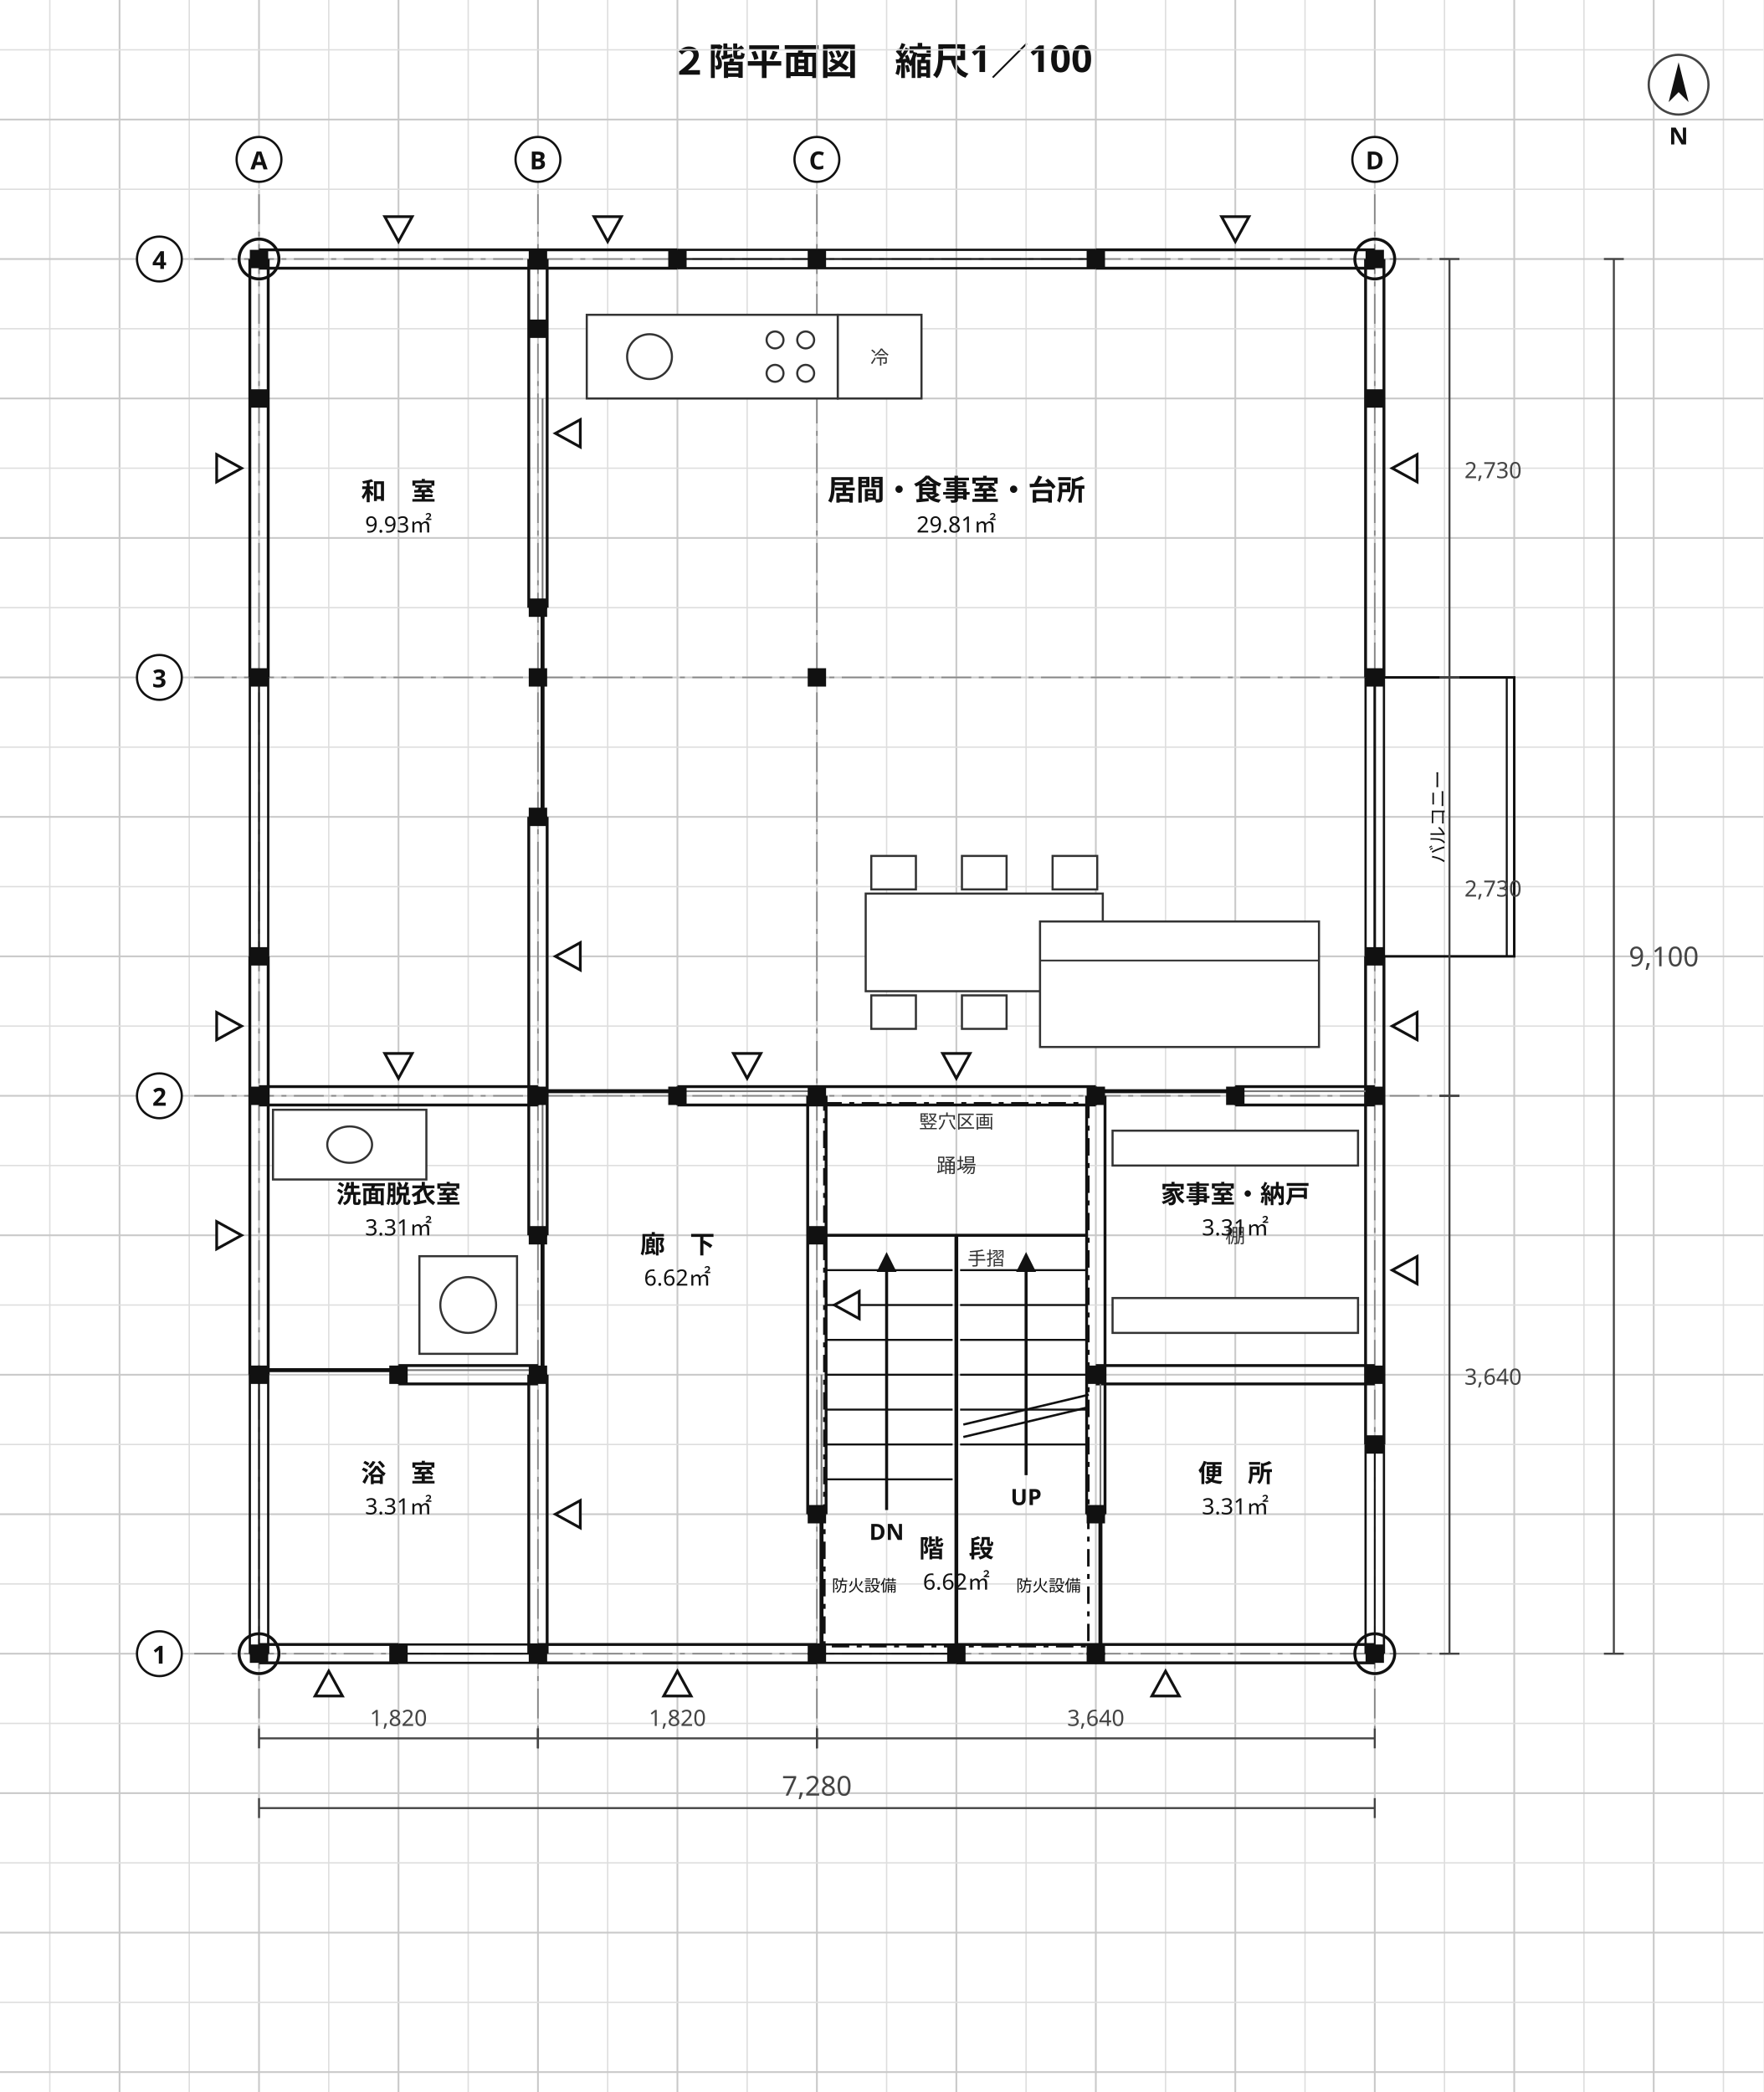
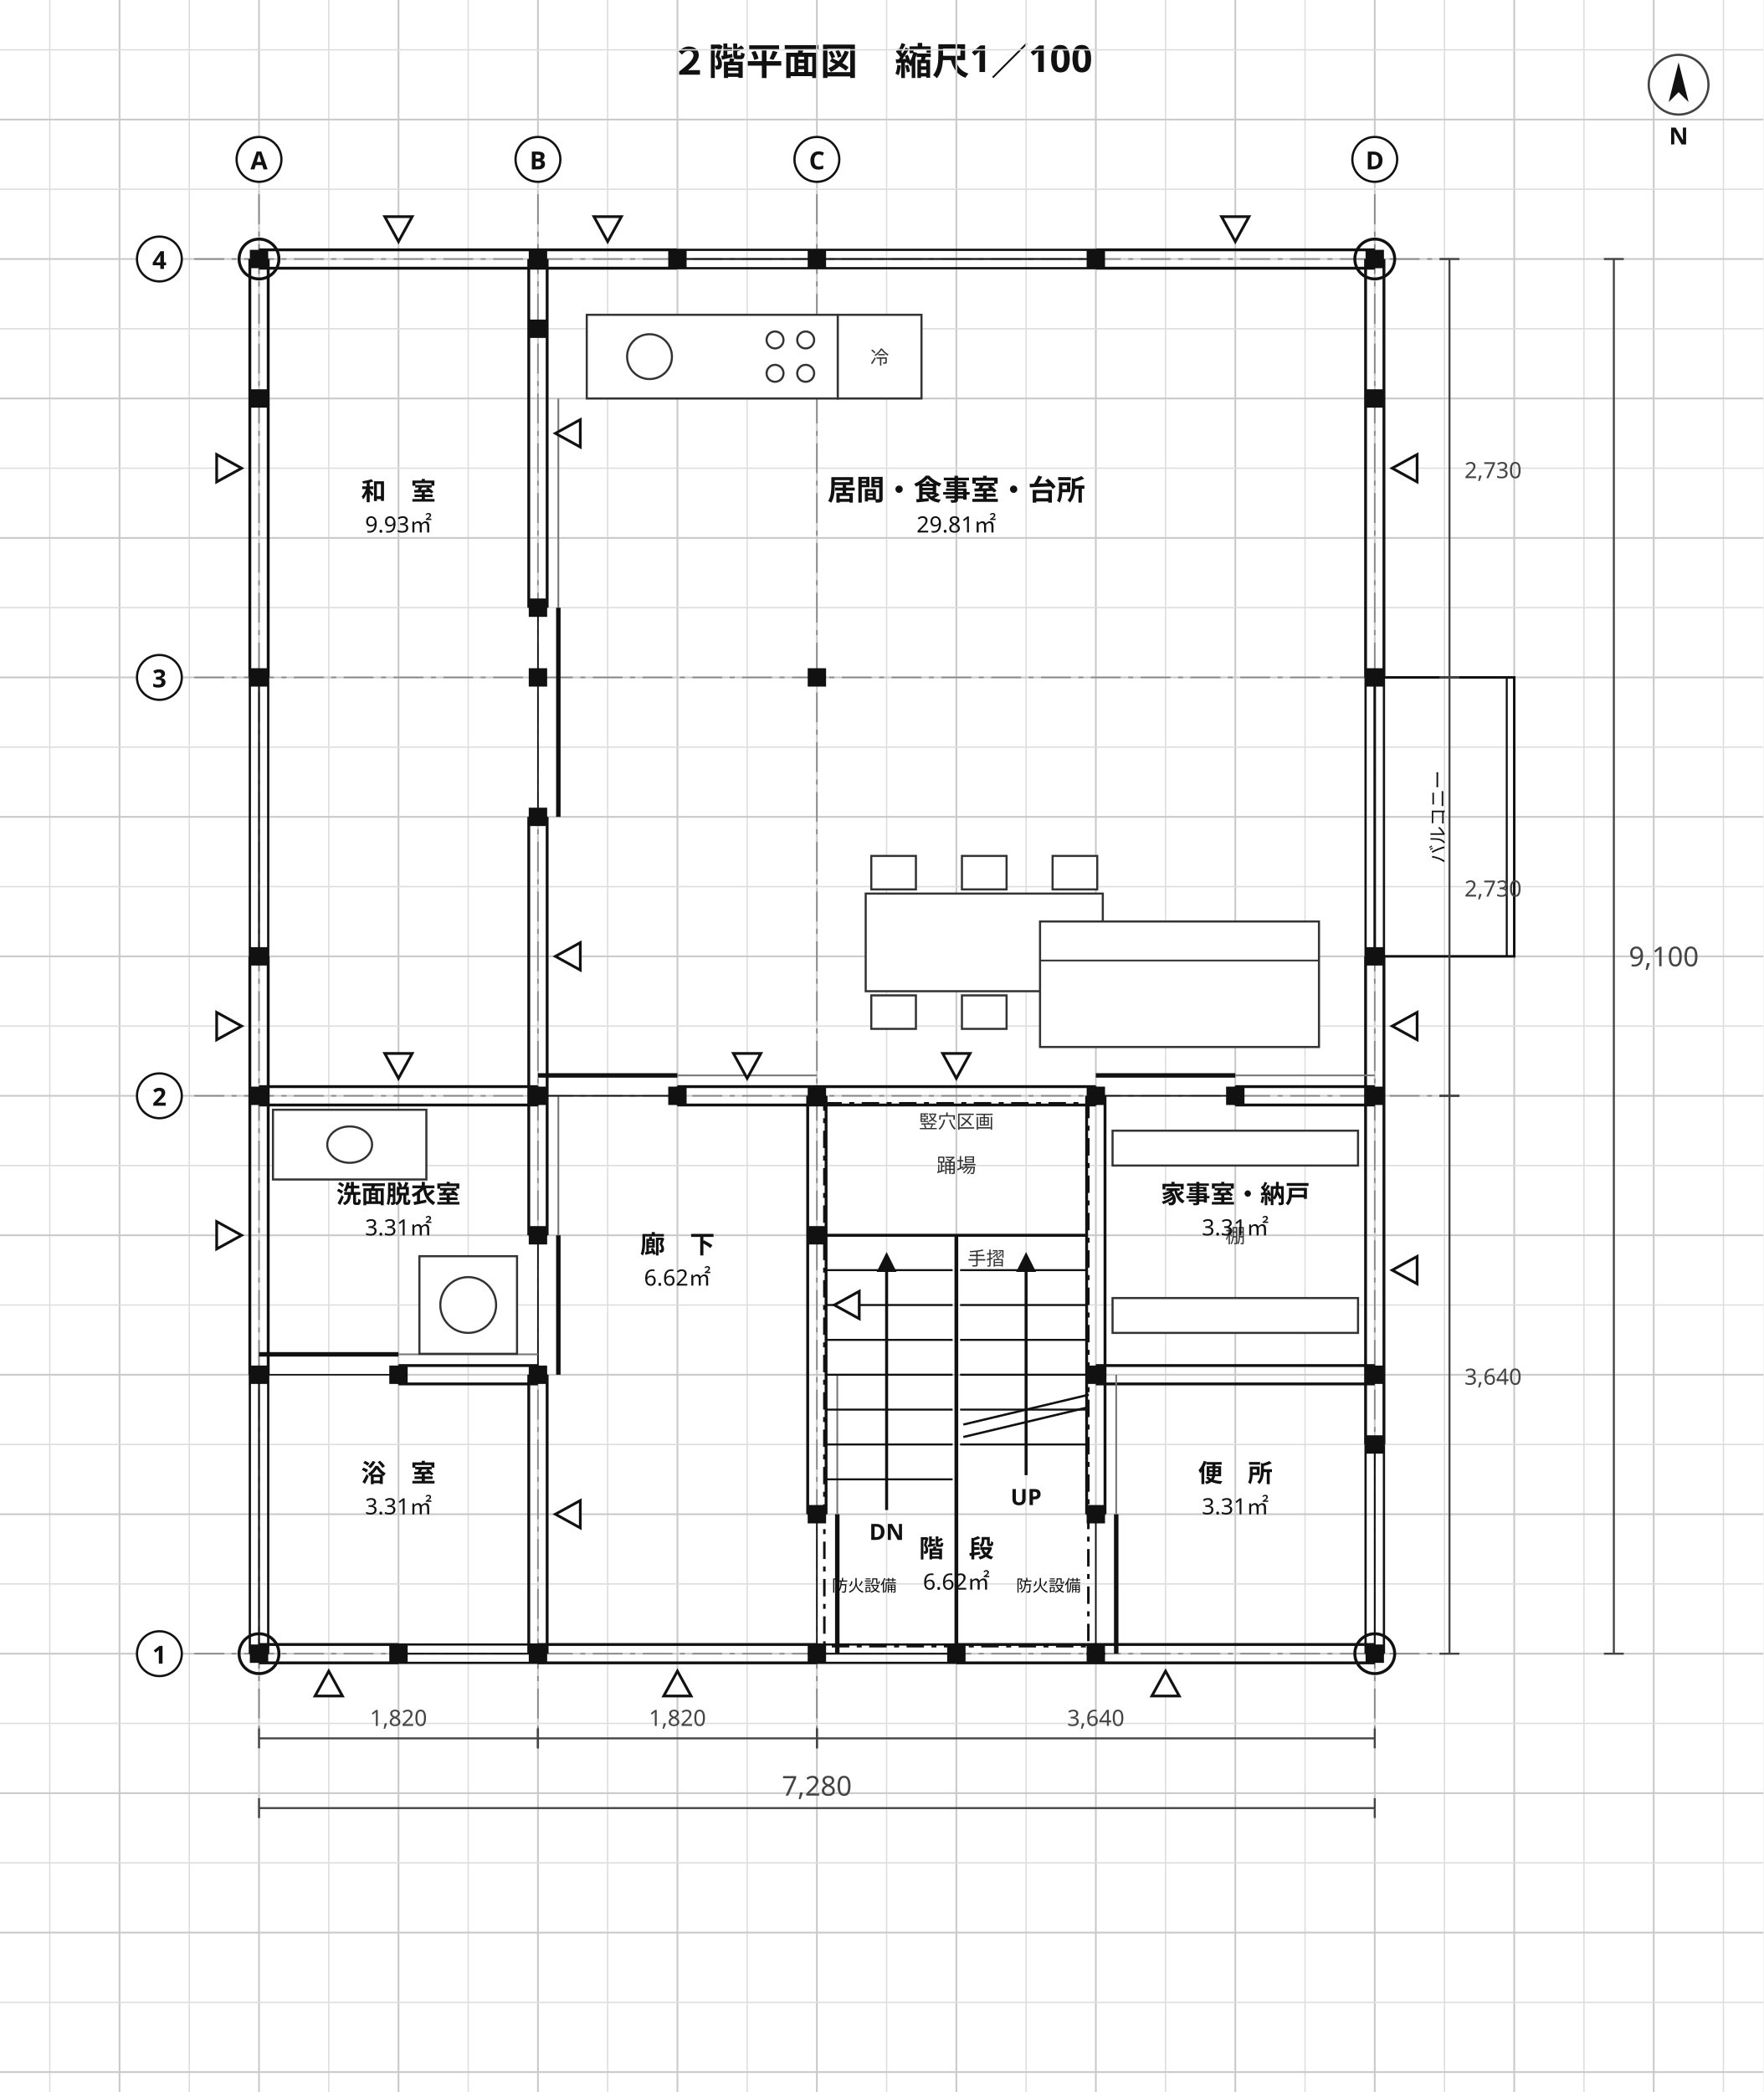
<svg xmlns="http://www.w3.org/2000/svg" viewBox="0 0 708 840" width="708" height="840" font-family="'Hiragino Sans','Hiragino Kaku Gothic ProN','Noto Sans JP','Yu Gothic',Meiryo,'IPAGothic',sans-serif">
  <rect width="708" height="840" fill="#ffffff" />
  <text x="354" y="30" font-size="15" text-anchor="middle" fill="#111" font-weight="700" font-family="'Hiragino Sans','Hiragino Kaku Gothic ProN','Noto Sans JP','Yu Gothic',Meiryo,'IPAGothic',sans-serif">２階平面図　縮尺1／100</text>
  <line x1="20" y1="0" x2="20" y2="840" stroke="#dedede" stroke-width="0.55" />
  <line x1="48" y1="0" x2="48" y2="840" stroke="#c9c9c9" stroke-width="0.7" />
  <line x1="76" y1="0" x2="76" y2="840" stroke="#dedede" stroke-width="0.55" />
  <line x1="104" y1="0" x2="104" y2="840" stroke="#c9c9c9" stroke-width="0.7" />
  <line x1="132" y1="0" x2="132" y2="840" stroke="#dedede" stroke-width="0.55" />
  <line x1="160" y1="0" x2="160" y2="840" stroke="#c9c9c9" stroke-width="0.7" />
  <line x1="188" y1="0" x2="188" y2="840" stroke="#dedede" stroke-width="0.55" />
  <line x1="216" y1="0" x2="216" y2="840" stroke="#c9c9c9" stroke-width="0.7" />
  <line x1="244" y1="0" x2="244" y2="840" stroke="#dedede" stroke-width="0.55" />
  <line x1="272" y1="0" x2="272" y2="840" stroke="#c9c9c9" stroke-width="0.7" />
  <line x1="300" y1="0" x2="300" y2="840" stroke="#dedede" stroke-width="0.55" />
  <line x1="328" y1="0" x2="328" y2="840" stroke="#c9c9c9" stroke-width="0.7" />
  <line x1="356" y1="0" x2="356" y2="840" stroke="#dedede" stroke-width="0.55" />
  <line x1="384" y1="0" x2="384" y2="840" stroke="#c9c9c9" stroke-width="0.7" />
  <line x1="412" y1="0" x2="412" y2="840" stroke="#dedede" stroke-width="0.55" />
  <line x1="440" y1="0" x2="440" y2="840" stroke="#c9c9c9" stroke-width="0.7" />
  <line x1="468" y1="0" x2="468" y2="840" stroke="#dedede" stroke-width="0.55" />
  <line x1="496" y1="0" x2="496" y2="840" stroke="#c9c9c9" stroke-width="0.7" />
  <line x1="524" y1="0" x2="524" y2="840" stroke="#dedede" stroke-width="0.55" />
  <line x1="552" y1="0" x2="552" y2="840" stroke="#c9c9c9" stroke-width="0.7" />
  <line x1="580" y1="0" x2="580" y2="840" stroke="#dedede" stroke-width="0.55" />
  <line x1="608" y1="0" x2="608" y2="840" stroke="#c9c9c9" stroke-width="0.7" />
  <line x1="636" y1="0" x2="636" y2="840" stroke="#dedede" stroke-width="0.55" />
  <line x1="664" y1="0" x2="664" y2="840" stroke="#c9c9c9" stroke-width="0.7" />
  <line x1="692" y1="0" x2="692" y2="840" stroke="#dedede" stroke-width="0.55" />
  <line x1="0" y1="20" x2="708" y2="20" stroke="#dedede" stroke-width="0.55" />
  <line x1="0" y1="48" x2="708" y2="48" stroke="#c9c9c9" stroke-width="0.7" />
  <line x1="0" y1="76" x2="708" y2="76" stroke="#dedede" stroke-width="0.55" />
  <line x1="0" y1="104" x2="708" y2="104" stroke="#c9c9c9" stroke-width="0.7" />
  <line x1="0" y1="132" x2="708" y2="132" stroke="#dedede" stroke-width="0.55" />
  <line x1="0" y1="160" x2="708" y2="160" stroke="#c9c9c9" stroke-width="0.7" />
  <line x1="0" y1="188" x2="708" y2="188" stroke="#dedede" stroke-width="0.55" />
  <line x1="0" y1="216" x2="708" y2="216" stroke="#c9c9c9" stroke-width="0.7" />
  <line x1="0" y1="244" x2="708" y2="244" stroke="#dedede" stroke-width="0.55" />
  <line x1="0" y1="272" x2="708" y2="272" stroke="#c9c9c9" stroke-width="0.7" />
  <line x1="0" y1="300" x2="708" y2="300" stroke="#dedede" stroke-width="0.55" />
  <line x1="0" y1="328" x2="708" y2="328" stroke="#c9c9c9" stroke-width="0.7" />
  <line x1="0" y1="356" x2="708" y2="356" stroke="#dedede" stroke-width="0.55" />
  <line x1="0" y1="384" x2="708" y2="384" stroke="#c9c9c9" stroke-width="0.7" />
  <line x1="0" y1="412" x2="708" y2="412" stroke="#dedede" stroke-width="0.55" />
  <line x1="0" y1="440" x2="708" y2="440" stroke="#c9c9c9" stroke-width="0.7" />
  <line x1="0" y1="468" x2="708" y2="468" stroke="#dedede" stroke-width="0.55" />
  <line x1="0" y1="496" x2="708" y2="496" stroke="#c9c9c9" stroke-width="0.7" />
  <line x1="0" y1="524" x2="708" y2="524" stroke="#dedede" stroke-width="0.55" />
  <line x1="0" y1="552" x2="708" y2="552" stroke="#c9c9c9" stroke-width="0.7" />
  <line x1="0" y1="580" x2="708" y2="580" stroke="#dedede" stroke-width="0.55" />
  <line x1="0" y1="608" x2="708" y2="608" stroke="#c9c9c9" stroke-width="0.7" />
  <line x1="0" y1="636" x2="708" y2="636" stroke="#dedede" stroke-width="0.55" />
  <line x1="0" y1="664" x2="708" y2="664" stroke="#c9c9c9" stroke-width="0.7" />
  <line x1="0" y1="692" x2="708" y2="692" stroke="#dedede" stroke-width="0.55" />
  <line x1="0" y1="720" x2="708" y2="720" stroke="#c9c9c9" stroke-width="0.7" />
  <line x1="0" y1="748" x2="708" y2="748" stroke="#dedede" stroke-width="0.55" />
  <line x1="0" y1="776" x2="708" y2="776" stroke="#c9c9c9" stroke-width="0.7" />
  <line x1="0" y1="804" x2="708" y2="804" stroke="#dedede" stroke-width="0.55" />
  <line x1="0" y1="832" x2="708" y2="832" stroke="#c9c9c9" stroke-width="0.7" />
  <line x1="104" y1="78" x2="104" y2="694" stroke="#888" stroke-width="0.6" stroke-dasharray="12 3 2 3" />
  <line x1="216" y1="78" x2="216" y2="694" stroke="#888" stroke-width="0.6" stroke-dasharray="12 3 2 3" />
  <line x1="328" y1="78" x2="328" y2="694" stroke="#888" stroke-width="0.6" stroke-dasharray="12 3 2 3" />
  <line x1="552" y1="78" x2="552" y2="694" stroke="#888" stroke-width="0.6" stroke-dasharray="12 3 2 3" />
  <line x1="78" y1="664" x2="582" y2="664" stroke="#888" stroke-width="0.6" stroke-dasharray="12 3 2 3" />
  <line x1="78" y1="440" x2="582" y2="440" stroke="#888" stroke-width="0.6" stroke-dasharray="12 3 2 3" />
  <line x1="78" y1="272" x2="582" y2="272" stroke="#888" stroke-width="0.6" stroke-dasharray="12 3 2 3" />
  <line x1="78" y1="104" x2="582" y2="104" stroke="#888" stroke-width="0.6" stroke-dasharray="12 3 2 3" />
  <line x1="100.31" y1="552" x2="100.31" y2="384" stroke="#111" stroke-width="1.15" />
  <line x1="107.69" y1="552" x2="107.69" y2="384" stroke="#111" stroke-width="1.15" />
  <line x1="100.31" y1="272" x2="100.31" y2="104" stroke="#111" stroke-width="1.15" />
  <line x1="107.69" y1="272" x2="107.69" y2="104" stroke="#111" stroke-width="1.15" />
  <line x1="212.31" y1="664" x2="212.31" y2="552" stroke="#111" stroke-width="1.15" />
  <line x1="219.69" y1="664" x2="219.69" y2="552" stroke="#111" stroke-width="1.15" />
  <line x1="212.31" y1="496" x2="212.31" y2="328" stroke="#111" stroke-width="1.15" />
  <line x1="219.69" y1="496" x2="219.69" y2="328" stroke="#111" stroke-width="1.15" />
  <line x1="212.31" y1="244" x2="212.31" y2="104" stroke="#111" stroke-width="1.15" />
  <line x1="219.69" y1="244" x2="219.69" y2="104" stroke="#111" stroke-width="1.15" />
  <line x1="104" y1="660.31" x2="160" y2="660.31" stroke="#111" stroke-width="1.15" />
  <line x1="104" y1="667.69" x2="160" y2="667.69" stroke="#111" stroke-width="1.15" />
  <line x1="216" y1="660.31" x2="328" y2="660.31" stroke="#111" stroke-width="1.15" />
  <line x1="216" y1="667.69" x2="328" y2="667.69" stroke="#111" stroke-width="1.15" />
  <line x1="384" y1="660.31" x2="552" y2="660.31" stroke="#111" stroke-width="1.15" />
  <line x1="384" y1="667.69" x2="552" y2="667.69" stroke="#111" stroke-width="1.15" />
  <line x1="160" y1="548.31" x2="216" y2="548.31" stroke="#111" stroke-width="1.15" />
  <line x1="160" y1="555.69" x2="216" y2="555.69" stroke="#111" stroke-width="1.15" />
  <line x1="440" y1="548.31" x2="552" y2="548.31" stroke="#111" stroke-width="1.15" />
  <line x1="440" y1="555.69" x2="552" y2="555.69" stroke="#111" stroke-width="1.15" />
  <line x1="104" y1="436.31" x2="216" y2="436.31" stroke="#111" stroke-width="1.15" />
  <line x1="104" y1="443.69" x2="216" y2="443.69" stroke="#111" stroke-width="1.15" />
  <line x1="272" y1="436.31" x2="440" y2="436.31" stroke="#111" stroke-width="1.15" />
  <line x1="272" y1="443.69" x2="440" y2="443.69" stroke="#111" stroke-width="1.15" />
  <line x1="496" y1="436.31" x2="552" y2="436.31" stroke="#111" stroke-width="1.15" />
  <line x1="496" y1="443.69" x2="552" y2="443.69" stroke="#111" stroke-width="1.15" />
  <line x1="324.31" y1="608" x2="324.31" y2="440" stroke="#111" stroke-width="1.15" />
  <line x1="331.69" y1="608" x2="331.69" y2="440" stroke="#111" stroke-width="1.15" />
  <line x1="436.31" y1="608" x2="436.31" y2="440" stroke="#111" stroke-width="1.15" />
  <line x1="443.69" y1="608" x2="443.69" y2="440" stroke="#111" stroke-width="1.15" />
  <line x1="548.31" y1="580" x2="548.31" y2="384" stroke="#111" stroke-width="1.15" />
  <line x1="555.69" y1="580" x2="555.69" y2="384" stroke="#111" stroke-width="1.15" />
  <line x1="548.31" y1="272" x2="548.31" y2="104" stroke="#111" stroke-width="1.15" />
  <line x1="555.69" y1="272" x2="555.69" y2="104" stroke="#111" stroke-width="1.15" />
  <line x1="104" y1="100.31" x2="272" y2="100.31" stroke="#111" stroke-width="1.15" />
  <line x1="104" y1="107.69" x2="272" y2="107.69" stroke="#111" stroke-width="1.15" />
  <line x1="440" y1="100.31" x2="552" y2="100.31" stroke="#111" stroke-width="1.15" />
  <line x1="440" y1="107.69" x2="552" y2="107.69" stroke="#111" stroke-width="1.15" />
  <line x1="548.31" y1="384" x2="548.31" y2="272" stroke="#111" stroke-width="0.9" />
  <line x1="555.69" y1="384" x2="555.69" y2="272" stroke="#111" stroke-width="0.9" />
  <line x1="552" y1="384" x2="552" y2="272" stroke="#111" stroke-width="0.7" />
  <line x1="548.31" y1="384" x2="555.69" y2="384" stroke="#111" stroke-width="1.0" />
  <line x1="548.31" y1="272" x2="555.69" y2="272" stroke="#111" stroke-width="1.0" />
  <line x1="548.31" y1="664" x2="548.31" y2="580" stroke="#111" stroke-width="0.9" />
  <line x1="555.69" y1="664" x2="555.69" y2="580" stroke="#111" stroke-width="0.9" />
  <line x1="552" y1="664" x2="552" y2="580" stroke="#111" stroke-width="0.7" />
  <line x1="548.31" y1="664" x2="555.69" y2="664" stroke="#111" stroke-width="1.0" />
  <line x1="548.31" y1="580" x2="555.69" y2="580" stroke="#111" stroke-width="1.0" />
  <line x1="160" y1="660.31" x2="216" y2="660.31" stroke="#111" stroke-width="0.9" />
  <line x1="160" y1="667.69" x2="216" y2="667.69" stroke="#111" stroke-width="0.9" />
  <line x1="160" y1="664" x2="216" y2="664" stroke="#111" stroke-width="0.7" />
  <line x1="160" y1="660.31" x2="160" y2="667.69" stroke="#111" stroke-width="1.0" />
  <line x1="216" y1="660.31" x2="216" y2="667.69" stroke="#111" stroke-width="1.0" />
  <line x1="328" y1="660.31" x2="384" y2="660.31" stroke="#111" stroke-width="0.9" />
  <line x1="328" y1="667.69" x2="384" y2="667.69" stroke="#111" stroke-width="0.9" />
  <line x1="328" y1="664" x2="384" y2="664" stroke="#111" stroke-width="0.7" />
  <line x1="328" y1="660.31" x2="328" y2="667.69" stroke="#111" stroke-width="1.0" />
  <line x1="384" y1="660.31" x2="384" y2="667.69" stroke="#111" stroke-width="1.0" />
  <line x1="272" y1="100.31" x2="328" y2="100.31" stroke="#111" stroke-width="0.9" />
  <line x1="272" y1="107.69" x2="328" y2="107.69" stroke="#111" stroke-width="0.9" />
  <line x1="272" y1="104" x2="328" y2="104" stroke="#111" stroke-width="0.7" />
  <line x1="272" y1="100.31" x2="272" y2="107.69" stroke="#111" stroke-width="1.0" />
  <line x1="328" y1="100.31" x2="328" y2="107.69" stroke="#111" stroke-width="1.0" />
  <line x1="328" y1="100.31" x2="440" y2="100.31" stroke="#111" stroke-width="0.9" />
  <line x1="328" y1="107.69" x2="440" y2="107.69" stroke="#111" stroke-width="0.9" />
  <line x1="328" y1="104" x2="440" y2="104" stroke="#111" stroke-width="0.7" />
  <line x1="328" y1="100.31" x2="328" y2="107.69" stroke="#111" stroke-width="1.0" />
  <line x1="440" y1="100.31" x2="440" y2="107.69" stroke="#111" stroke-width="1.0" />
  <line x1="100.31" y1="384" x2="100.31" y2="272" stroke="#111" stroke-width="0.9" />
  <line x1="107.69" y1="384" x2="107.69" y2="272" stroke="#111" stroke-width="0.9" />
  <line x1="104" y1="384" x2="104" y2="272" stroke="#111" stroke-width="0.7" />
  <line x1="100.31" y1="384" x2="107.69" y2="384" stroke="#111" stroke-width="1.0" />
  <line x1="100.31" y1="272" x2="107.69" y2="272" stroke="#111" stroke-width="1.0" />
  <line x1="100.31" y1="664" x2="100.31" y2="552" stroke="#111" stroke-width="0.9" />
  <line x1="107.69" y1="664" x2="107.69" y2="552" stroke="#111" stroke-width="0.9" />
  <line x1="104" y1="664" x2="104" y2="552" stroke="#111" stroke-width="0.7" />
  <line x1="100.31" y1="664" x2="107.69" y2="664" stroke="#111" stroke-width="1.0" />
  <line x1="100.31" y1="552" x2="107.69" y2="552" stroke="#111" stroke-width="1.0" />
  <line x1="324.31" y1="664" x2="331.69" y2="664" stroke="#111" stroke-width="1.0" />
  <line x1="324.31" y1="608" x2="331.69" y2="608" stroke="#111" stroke-width="1.0" />
-   <line x1="329.85" y1="664" x2="329.85" y2="608" stroke="#111" stroke-width="1.6" />
-   <line x1="329.85" y1="608" x2="329.85" y2="552" stroke="#777" stroke-width="0.7" />
+   <line x1="328" y1="664" x2="328" y2="608" stroke="#111" stroke-width="0.6" />
+   <line x1="336.19" y1="664" x2="336.19" y2="608" stroke="#111" stroke-width="1.8" />
+   <line x1="336.19" y1="608" x2="336.19" y2="552" stroke="#777" stroke-width="0.7" />
  <text x="334" y="639" font-size="6.5" text-anchor="start" fill="#111" font-weight="400" font-family="'Hiragino Sans','Hiragino Kaku Gothic ProN','Noto Sans JP','Yu Gothic',Meiryo,'IPAGothic',sans-serif">防火設備</text>
  <line x1="212.31" y1="552" x2="219.69" y2="552" stroke="#111" stroke-width="1.0" />
  <line x1="212.31" y1="496" x2="219.69" y2="496" stroke="#111" stroke-width="1.0" />
-   <line x1="217.85" y1="552" x2="217.85" y2="496" stroke="#111" stroke-width="1.6" />
-   <line x1="217.85" y1="496" x2="217.85" y2="440" stroke="#777" stroke-width="0.7" />
+   <line x1="216" y1="552" x2="216" y2="496" stroke="#111" stroke-width="0.6" />
+   <line x1="224.19" y1="552" x2="224.19" y2="496" stroke="#111" stroke-width="1.8" />
+   <line x1="224.19" y1="496" x2="224.19" y2="440" stroke="#777" stroke-width="0.7" />
  <line x1="212.31" y1="328" x2="219.69" y2="328" stroke="#111" stroke-width="1.0" />
  <line x1="212.31" y1="244" x2="219.69" y2="244" stroke="#111" stroke-width="1.0" />
-   <line x1="217.85" y1="328" x2="217.85" y2="244" stroke="#111" stroke-width="1.6" />
-   <line x1="217.85" y1="244" x2="217.85" y2="160" stroke="#777" stroke-width="0.7" />
+   <line x1="216" y1="328" x2="216" y2="244" stroke="#111" stroke-width="0.6" />
+   <line x1="224.19" y1="328" x2="224.19" y2="244" stroke="#111" stroke-width="1.8" />
+   <line x1="224.19" y1="244" x2="224.19" y2="160" stroke="#777" stroke-width="0.7" />
  <line x1="104" y1="548.31" x2="104" y2="555.69" stroke="#111" stroke-width="1.0" />
  <line x1="160" y1="548.31" x2="160" y2="555.69" stroke="#111" stroke-width="1.0" />
-   <line x1="104" y1="550.15" x2="160" y2="550.15" stroke="#111" stroke-width="1.6" />
-   <line x1="160" y1="550.15" x2="216" y2="550.15" stroke="#777" stroke-width="0.7" />
+   <line x1="104" y1="552" x2="160" y2="552" stroke="#111" stroke-width="0.6" />
+   <line x1="104" y1="543.81" x2="160" y2="543.81" stroke="#111" stroke-width="1.8" />
+   <line x1="160" y1="543.81" x2="216" y2="543.81" stroke="#777" stroke-width="0.7" />
  <line x1="216" y1="436.31" x2="216" y2="443.69" stroke="#111" stroke-width="1.0" />
  <line x1="272" y1="436.31" x2="272" y2="443.69" stroke="#111" stroke-width="1.0" />
-   <line x1="216" y1="438.15" x2="272" y2="438.15" stroke="#111" stroke-width="1.6" />
-   <line x1="272" y1="438.15" x2="328" y2="438.15" stroke="#777" stroke-width="0.7" />
+   <line x1="216" y1="440" x2="272" y2="440" stroke="#111" stroke-width="0.6" />
+   <line x1="216" y1="431.81" x2="272" y2="431.81" stroke="#111" stroke-width="1.8" />
+   <line x1="272" y1="431.81" x2="328" y2="431.81" stroke="#777" stroke-width="0.7" />
  <line x1="440" y1="436.31" x2="440" y2="443.69" stroke="#111" stroke-width="1.0" />
  <line x1="496" y1="436.31" x2="496" y2="443.69" stroke="#111" stroke-width="1.0" />
-   <line x1="440" y1="438.15" x2="496" y2="438.15" stroke="#111" stroke-width="1.6" />
-   <line x1="496" y1="438.15" x2="552" y2="438.15" stroke="#777" stroke-width="0.7" />
+   <line x1="440" y1="440" x2="496" y2="440" stroke="#111" stroke-width="0.6" />
+   <line x1="440" y1="431.81" x2="496" y2="431.81" stroke="#111" stroke-width="1.8" />
+   <line x1="496" y1="431.81" x2="552" y2="431.81" stroke="#777" stroke-width="0.7" />
  <line x1="436.31" y1="664" x2="443.69" y2="664" stroke="#111" stroke-width="1.0" />
  <line x1="436.31" y1="608" x2="443.69" y2="608" stroke="#111" stroke-width="1.0" />
-   <line x1="441.85" y1="664" x2="441.85" y2="608" stroke="#111" stroke-width="1.6" />
-   <line x1="441.85" y1="608" x2="441.85" y2="552" stroke="#777" stroke-width="0.7" />
+   <line x1="440" y1="664" x2="440" y2="608" stroke="#111" stroke-width="0.6" />
+   <line x1="448.19" y1="664" x2="448.19" y2="608" stroke="#111" stroke-width="1.8" />
+   <line x1="448.19" y1="608" x2="448.19" y2="552" stroke="#777" stroke-width="0.7" />
  <text x="434" y="639" font-size="6.5" text-anchor="end" fill="#111" font-weight="400" font-family="'Hiragino Sans','Hiragino Kaku Gothic ProN','Noto Sans JP','Yu Gothic',Meiryo,'IPAGothic',sans-serif">防火設備</text>
  <rect x="552" y="272" width="56" height="112" fill="none" stroke="#111" stroke-width="1.0" />
  <line x1="605" y1="384" x2="605" y2="272" stroke="#111" stroke-width="0.8" />
  <g transform="translate(580,328) rotate(-90)">
    <text x="0" y="0" font-size="7.5" text-anchor="middle" fill="#111" font-weight="400" font-family="'Hiragino Sans','Hiragino Kaku Gothic ProN','Noto Sans JP','Yu Gothic',Meiryo,'IPAGothic',sans-serif">バルコニー</text>
  </g>
  <rect x="109.6" y="445.6" width="61.6" height="28" fill="#fff" stroke="#333" stroke-width="0.85" />
  <ellipse cx="140.4" cy="459.6" rx="9.0" ry="7.3" fill="#fff" stroke="#333" stroke-width="0.85" />
  <rect x="168.4" y="504.4" width="39.2" height="39.2" fill="#fff" stroke="#333" stroke-width="0.85" />
  <ellipse cx="188.0" cy="524.0" rx="11.2" ry="11.2" fill="#fff" stroke="#333" stroke-width="0.85" />
  <rect x="446.72" y="521.2" width="98.56" height="14" fill="#fff" stroke="#333" stroke-width="0.85" />
  <rect x="446.72" y="454" width="98.56" height="14" fill="#fff" stroke="#333" stroke-width="0.85" />
  <text x="496" y="499" font-size="8" text-anchor="middle" fill="#333" font-weight="400" font-family="'Hiragino Sans','Hiragino Kaku Gothic ProN','Noto Sans JP','Yu Gothic',Meiryo,'IPAGothic',sans-serif">棚</text>
  <rect x="235.6" y="126.4" width="100.8" height="33.6" fill="#fff" stroke="#333" stroke-width="0.85" />
  <ellipse cx="260.8" cy="143.2" rx="9.0" ry="9.0" fill="#fff" stroke="#333" stroke-width="0.85" />
  <ellipse cx="311.2" cy="149.9" rx="3.4" ry="3.4" fill="#fff" stroke="#333" stroke-width="0.85" />
  <ellipse cx="311.2" cy="136.5" rx="3.4" ry="3.4" fill="#fff" stroke="#333" stroke-width="0.85" />
  <ellipse cx="323.5" cy="149.9" rx="3.4" ry="3.4" fill="#fff" stroke="#333" stroke-width="0.85" />
  <ellipse cx="323.5" cy="136.5" rx="3.4" ry="3.4" fill="#fff" stroke="#333" stroke-width="0.85" />
  <rect x="336.4" y="126.4" width="33.6" height="33.6" fill="#fff" stroke="#333" stroke-width="0.85" />
  <text x="353.2" y="146.2" font-size="7.5" text-anchor="middle" fill="#333" font-weight="400" font-family="'Hiragino Sans','Hiragino Kaku Gothic ProN','Noto Sans JP','Yu Gothic',Meiryo,'IPAGothic',sans-serif">冷</text>
  <rect x="347.6" y="358.8" width="95.2" height="39.2" fill="#fff" stroke="#333" stroke-width="0.85" />
  <rect x="349.84" y="399.68" width="17.92" height="13.44" fill="#fff" stroke="#333" stroke-width="0.85" />
  <rect x="349.84" y="343.68" width="17.92" height="13.44" fill="#fff" stroke="#333" stroke-width="0.85" />
  <rect x="386.24" y="399.68" width="17.92" height="13.44" fill="#fff" stroke="#333" stroke-width="0.85" />
  <rect x="386.24" y="343.68" width="17.92" height="13.44" fill="#fff" stroke="#333" stroke-width="0.85" />
  <rect x="422.64" y="399.68" width="17.92" height="13.44" fill="#fff" stroke="#333" stroke-width="0.85" />
  <rect x="422.64" y="343.68" width="17.92" height="13.44" fill="#fff" stroke="#333" stroke-width="0.85" />
  <rect x="417.6" y="370" width="112" height="50.4" fill="#fff" stroke="#333" stroke-width="0.85" />
  <line x1="417.6" y1="385.68" x2="529.6" y2="385.68" stroke="#333" stroke-width="0.7" />
  <line x1="331.69" y1="496" x2="436.31" y2="496" stroke="#111" stroke-width="1.2" />
  <text x="384" y="470.8" font-size="8" text-anchor="middle" fill="#333" font-weight="400" font-family="'Hiragino Sans','Hiragino Kaku Gothic ProN','Noto Sans JP','Yu Gothic',Meiryo,'IPAGothic',sans-serif">踊場</text>
  <line x1="384" y1="664" x2="384" y2="496" stroke="#111" stroke-width="1.5" />
  <text x="396" y="508" font-size="7.5" text-anchor="middle" fill="#333" font-weight="400" font-family="'Hiragino Sans','Hiragino Kaku Gothic ProN','Noto Sans JP','Yu Gothic',Meiryo,'IPAGothic',sans-serif">手摺</text>
  <line x1="385.5" y1="510" x2="436.31" y2="510" stroke="#111" stroke-width="0.8" />
  <line x1="385.5" y1="524" x2="436.31" y2="524" stroke="#111" stroke-width="0.8" />
  <line x1="385.5" y1="538" x2="436.31" y2="538" stroke="#111" stroke-width="0.8" />
  <line x1="385.5" y1="552" x2="436.31" y2="552" stroke="#111" stroke-width="0.8" />
  <line x1="385.5" y1="566" x2="436.31" y2="566" stroke="#111" stroke-width="0.8" />
  <line x1="385.5" y1="580" x2="436.31" y2="580" stroke="#111" stroke-width="0.8" />
  <line x1="331.69" y1="510" x2="382.5" y2="510" stroke="#111" stroke-width="0.8" />
  <line x1="331.69" y1="524" x2="382.5" y2="524" stroke="#111" stroke-width="0.8" />
  <line x1="331.69" y1="538" x2="382.5" y2="538" stroke="#111" stroke-width="0.8" />
  <line x1="331.69" y1="552" x2="382.5" y2="552" stroke="#111" stroke-width="0.8" />
  <line x1="331.69" y1="566" x2="382.5" y2="566" stroke="#111" stroke-width="0.8" />
  <line x1="331.69" y1="580" x2="382.5" y2="580" stroke="#111" stroke-width="0.8" />
  <line x1="331.69" y1="594" x2="382.5" y2="594" stroke="#111" stroke-width="0.8" />
  <line x1="412" y1="592.32" x2="412" y2="510.72" stroke="#111" stroke-width="1.2" />
  <polygon points="412,502.72 408,510.72 416,510.72" fill="#111" />
  <text x="412" y="604.32" font-size="9" text-anchor="middle" fill="#111" font-weight="700" font-family="'Hiragino Sans','Hiragino Kaku Gothic ProN','Noto Sans JP','Yu Gothic',Meiryo,'IPAGothic',sans-serif">UP</text>
  <line x1="386.8" y1="572" x2="437.2" y2="560" stroke="#111" stroke-width="0.9" />
  <line x1="386.8" y1="577" x2="437.2" y2="565" stroke="#111" stroke-width="0.9" />
  <line x1="356" y1="606.32" x2="356" y2="510.72" stroke="#111" stroke-width="1.2" />
  <polygon points="356,502.72 352,510.72 360,510.72" fill="#111" />
  <text x="356" y="618.32" font-size="9" text-anchor="middle" fill="#111" font-weight="700" font-family="'Hiragino Sans','Hiragino Kaku Gothic ProN','Noto Sans JP','Yu Gothic',Meiryo,'IPAGothic',sans-serif">DN</text>
  <rect x="331" y="443" width="106" height="218" fill="none" stroke="#111" stroke-width="1.0" stroke-dasharray="7 3 2 3" />
  <text x="384" y="453" font-size="7.5" text-anchor="middle" fill="#333" font-weight="400" font-family="'Hiragino Sans','Hiragino Kaku Gothic ProN','Noto Sans JP','Yu Gothic',Meiryo,'IPAGothic',sans-serif">竪穴区画</text>
  <polygon points="97,496 87,490.5 87,501.5" fill="#fff" stroke="#111" stroke-width="1.1" />
  <polygon points="97,412 87,406.5 87,417.5" fill="#fff" stroke="#111" stroke-width="1.1" />
  <polygon points="97,188 87,182.5 87,193.5" fill="#fff" stroke="#111" stroke-width="1.1" />
  <polygon points="223,608 233,602.5 233,613.5" fill="#fff" stroke="#111" stroke-width="1.1" />
  <polygon points="223,384 233,378.5 233,389.5" fill="#fff" stroke="#111" stroke-width="1.1" />
  <polygon points="223,174 233,168.5 233,179.5" fill="#fff" stroke="#111" stroke-width="1.1" />
  <polygon points="335,524 345,518.5 345,529.5" fill="#fff" stroke="#111" stroke-width="1.1" />
  <polygon points="559,510 569,504.5 569,515.5" fill="#fff" stroke="#111" stroke-width="1.1" />
  <polygon points="559,412 569,406.5 569,417.5" fill="#fff" stroke="#111" stroke-width="1.1" />
  <polygon points="559,188 569,182.5 569,193.5" fill="#fff" stroke="#111" stroke-width="1.1" />
  <polygon points="132,671 126.5,681 137.5,681" fill="#fff" stroke="#111" stroke-width="1.1" />
  <polygon points="272,671 266.5,681 277.5,681" fill="#fff" stroke="#111" stroke-width="1.1" />
  <polygon points="468,671 462.5,681 473.5,681" fill="#fff" stroke="#111" stroke-width="1.1" />
  <polygon points="160,433 154.5,423 165.5,423" fill="#fff" stroke="#111" stroke-width="1.1" />
  <polygon points="300,433 294.5,423 305.5,423" fill="#fff" stroke="#111" stroke-width="1.1" />
  <polygon points="384,433 378.5,423 389.5,423" fill="#fff" stroke="#111" stroke-width="1.1" />
  <polygon points="160,97 154.5,87 165.5,87" fill="#fff" stroke="#111" stroke-width="1.1" />
  <polygon points="244,97 238.5,87 249.5,87" fill="#fff" stroke="#111" stroke-width="1.1" />
  <polygon points="496,97 490.5,87 501.5,87" fill="#fff" stroke="#111" stroke-width="1.1" />
  <rect x="100.31" y="548.31" width="7.38" height="7.38" fill="#111" />
  <rect x="100.31" y="436.31" width="7.38" height="7.38" fill="#111" />
  <rect x="100.31" y="380.31" width="7.38" height="7.38" fill="#111" />
  <rect x="100.31" y="268.31" width="7.38" height="7.38" fill="#111" />
  <rect x="100.31" y="156.31" width="7.38" height="7.38" fill="#111" />
  <rect x="156.31" y="660.31" width="7.38" height="7.38" fill="#111" />
  <rect x="156.31" y="548.31" width="7.38" height="7.38" fill="#111" />
  <rect x="212.31" y="660.31" width="7.38" height="7.38" fill="#111" />
  <rect x="212.31" y="548.31" width="7.38" height="7.38" fill="#111" />
  <rect x="212.31" y="492.31" width="7.38" height="7.38" fill="#111" />
  <rect x="212.31" y="436.31" width="7.38" height="7.38" fill="#111" />
  <rect x="212.31" y="324.31" width="7.38" height="7.38" fill="#111" />
  <rect x="212.31" y="268.31" width="7.38" height="7.38" fill="#111" />
  <rect x="212.31" y="240.31" width="7.38" height="7.38" fill="#111" />
  <rect x="212.31" y="128.31" width="7.38" height="7.38" fill="#111" />
  <rect x="212.31" y="100.31" width="7.38" height="7.38" fill="#111" />
  <rect x="268.31" y="436.31" width="7.38" height="7.38" fill="#111" />
  <rect x="268.31" y="100.31" width="7.38" height="7.38" fill="#111" />
  <rect x="324.31" y="660.31" width="7.38" height="7.38" fill="#111" />
  <rect x="324.31" y="604.31" width="7.38" height="7.38" fill="#111" />
  <rect x="324.31" y="492.31" width="7.38" height="7.38" fill="#111" />
  <rect x="324.31" y="436.31" width="7.38" height="7.38" fill="#111" />
  <rect x="324.31" y="268.31" width="7.38" height="7.38" fill="#111" />
  <rect x="324.31" y="100.31" width="7.38" height="7.38" fill="#111" />
  <rect x="380.31" y="660.31" width="7.38" height="7.38" fill="#111" />
  <rect x="436.31" y="660.31" width="7.38" height="7.38" fill="#111" />
  <rect x="436.31" y="604.31" width="7.38" height="7.38" fill="#111" />
  <rect x="436.31" y="548.31" width="7.38" height="7.38" fill="#111" />
  <rect x="436.31" y="436.31" width="7.38" height="7.38" fill="#111" />
  <rect x="436.31" y="100.31" width="7.38" height="7.38" fill="#111" />
  <rect x="492.31" y="436.31" width="7.38" height="7.38" fill="#111" />
  <rect x="548.31" y="576.31" width="7.38" height="7.38" fill="#111" />
  <rect x="548.31" y="548.31" width="7.38" height="7.38" fill="#111" />
  <rect x="548.31" y="436.31" width="7.38" height="7.38" fill="#111" />
  <rect x="548.31" y="380.31" width="7.38" height="7.38" fill="#111" />
  <rect x="548.31" y="268.31" width="7.38" height="7.38" fill="#111" />
  <rect x="548.31" y="156.31" width="7.38" height="7.38" fill="#111" />
  <rect x="100.31" y="660.31" width="7.38" height="7.38" fill="#111" />
  <circle cx="104" cy="664" r="8" fill="none" stroke="#111" stroke-width="1.2" />
  <rect x="100.31" y="100.31" width="7.38" height="7.38" fill="#111" />
  <circle cx="104" cy="104" r="8" fill="none" stroke="#111" stroke-width="1.2" />
  <rect x="548.31" y="660.31" width="7.38" height="7.38" fill="#111" />
  <circle cx="552" cy="664" r="8" fill="none" stroke="#111" stroke-width="1.2" />
  <rect x="548.31" y="100.31" width="7.38" height="7.38" fill="#111" />
  <circle cx="552" cy="104" r="8" fill="none" stroke="#111" stroke-width="1.2" />
  <text x="160" y="595.04" font-size="10" text-anchor="middle" fill="#111" font-weight="700" font-family="'Hiragino Sans','Hiragino Kaku Gothic ProN','Noto Sans JP','Yu Gothic',Meiryo,'IPAGothic',sans-serif">浴　室</text>
  <text x="160" y="608.04" font-size="9" text-anchor="middle" fill="#111" font-weight="400" font-family="'Hiragino Sans','Hiragino Kaku Gothic ProN','Noto Sans JP','Yu Gothic',Meiryo,'IPAGothic',sans-serif">3.31㎡</text>
  <text x="160" y="483.04" font-size="10" text-anchor="middle" fill="#111" font-weight="700" font-family="'Hiragino Sans','Hiragino Kaku Gothic ProN','Noto Sans JP','Yu Gothic',Meiryo,'IPAGothic',sans-serif">洗面脱衣室</text>
  <text x="160" y="496.04" font-size="9" text-anchor="middle" fill="#111" font-weight="400" font-family="'Hiragino Sans','Hiragino Kaku Gothic ProN','Noto Sans JP','Yu Gothic',Meiryo,'IPAGothic',sans-serif">3.31㎡</text>
  <text x="272" y="503.2" font-size="10" text-anchor="middle" fill="#111" font-weight="700" font-family="'Hiragino Sans','Hiragino Kaku Gothic ProN','Noto Sans JP','Yu Gothic',Meiryo,'IPAGothic',sans-serif">廊　下</text>
  <text x="272" y="516.2" font-size="9" text-anchor="middle" fill="#111" font-weight="400" font-family="'Hiragino Sans','Hiragino Kaku Gothic ProN','Noto Sans JP','Yu Gothic',Meiryo,'IPAGothic',sans-serif">6.62㎡</text>
  <text x="384" y="625.28" font-size="10" text-anchor="middle" fill="#111" font-weight="700" font-family="'Hiragino Sans','Hiragino Kaku Gothic ProN','Noto Sans JP','Yu Gothic',Meiryo,'IPAGothic',sans-serif">階　段</text>
  <text x="384" y="638.28" font-size="9" text-anchor="middle" fill="#111" font-weight="400" font-family="'Hiragino Sans','Hiragino Kaku Gothic ProN','Noto Sans JP','Yu Gothic',Meiryo,'IPAGothic',sans-serif">6.62㎡</text>
  <text x="496" y="595.04" font-size="10" text-anchor="middle" fill="#111" font-weight="700" font-family="'Hiragino Sans','Hiragino Kaku Gothic ProN','Noto Sans JP','Yu Gothic',Meiryo,'IPAGothic',sans-serif">便　所</text>
  <text x="496" y="608.04" font-size="9" text-anchor="middle" fill="#111" font-weight="400" font-family="'Hiragino Sans','Hiragino Kaku Gothic ProN','Noto Sans JP','Yu Gothic',Meiryo,'IPAGothic',sans-serif">3.31㎡</text>
  <text x="496" y="483.04" font-size="10" text-anchor="middle" fill="#111" font-weight="700" font-family="'Hiragino Sans','Hiragino Kaku Gothic ProN','Noto Sans JP','Yu Gothic',Meiryo,'IPAGothic',sans-serif">家事室・納戸</text>
  <text x="496" y="496.04" font-size="9" text-anchor="middle" fill="#111" font-weight="400" font-family="'Hiragino Sans','Hiragino Kaku Gothic ProN','Noto Sans JP','Yu Gothic',Meiryo,'IPAGothic',sans-serif">3.31㎡</text>
  <text x="160" y="200.8" font-size="10" text-anchor="middle" fill="#111" font-weight="700" font-family="'Hiragino Sans','Hiragino Kaku Gothic ProN','Noto Sans JP','Yu Gothic',Meiryo,'IPAGothic',sans-serif">和　室</text>
  <text x="160" y="213.8" font-size="9" text-anchor="middle" fill="#111" font-weight="400" font-family="'Hiragino Sans','Hiragino Kaku Gothic ProN','Noto Sans JP','Yu Gothic',Meiryo,'IPAGothic',sans-serif">9.93㎡</text>
  <text x="384" y="200.8" font-size="11.5" text-anchor="middle" fill="#111" font-weight="700" font-family="'Hiragino Sans','Hiragino Kaku Gothic ProN','Noto Sans JP','Yu Gothic',Meiryo,'IPAGothic',sans-serif">居間・食事室・台所</text>
  <text x="384" y="213.8" font-size="9" text-anchor="middle" fill="#111" font-weight="400" font-family="'Hiragino Sans','Hiragino Kaku Gothic ProN','Noto Sans JP','Yu Gothic',Meiryo,'IPAGothic',sans-serif">29.81㎡</text>
  <circle cx="104" cy="64" r="9" fill="#fff" stroke="#111" stroke-width="0.9" />
  <text x="104" y="68" font-size="10" text-anchor="middle" fill="#111" font-weight="700" font-family="'Hiragino Sans','Hiragino Kaku Gothic ProN','Noto Sans JP','Yu Gothic',Meiryo,'IPAGothic',sans-serif">A</text>
  <circle cx="216" cy="64" r="9" fill="#fff" stroke="#111" stroke-width="0.9" />
  <text x="216" y="68" font-size="10" text-anchor="middle" fill="#111" font-weight="700" font-family="'Hiragino Sans','Hiragino Kaku Gothic ProN','Noto Sans JP','Yu Gothic',Meiryo,'IPAGothic',sans-serif">B</text>
  <circle cx="328" cy="64" r="9" fill="#fff" stroke="#111" stroke-width="0.9" />
  <text x="328" y="68" font-size="10" text-anchor="middle" fill="#111" font-weight="700" font-family="'Hiragino Sans','Hiragino Kaku Gothic ProN','Noto Sans JP','Yu Gothic',Meiryo,'IPAGothic',sans-serif">C</text>
  <circle cx="552" cy="64" r="9" fill="#fff" stroke="#111" stroke-width="0.9" />
  <text x="552" y="68" font-size="10" text-anchor="middle" fill="#111" font-weight="700" font-family="'Hiragino Sans','Hiragino Kaku Gothic ProN','Noto Sans JP','Yu Gothic',Meiryo,'IPAGothic',sans-serif">D</text>
  <circle cx="64" cy="664" r="9" fill="#fff" stroke="#111" stroke-width="0.9" />
  <text x="64" y="668" font-size="10" text-anchor="middle" fill="#111" font-weight="700" font-family="'Hiragino Sans','Hiragino Kaku Gothic ProN','Noto Sans JP','Yu Gothic',Meiryo,'IPAGothic',sans-serif">1</text>
  <circle cx="64" cy="440" r="9" fill="#fff" stroke="#111" stroke-width="0.9" />
  <text x="64" y="444" font-size="10" text-anchor="middle" fill="#111" font-weight="700" font-family="'Hiragino Sans','Hiragino Kaku Gothic ProN','Noto Sans JP','Yu Gothic',Meiryo,'IPAGothic',sans-serif">2</text>
  <circle cx="64" cy="272" r="9" fill="#fff" stroke="#111" stroke-width="0.9" />
  <text x="64" y="276" font-size="10" text-anchor="middle" fill="#111" font-weight="700" font-family="'Hiragino Sans','Hiragino Kaku Gothic ProN','Noto Sans JP','Yu Gothic',Meiryo,'IPAGothic',sans-serif">3</text>
  <circle cx="64" cy="104" r="9" fill="#fff" stroke="#111" stroke-width="0.9" />
  <text x="64" y="108" font-size="10" text-anchor="middle" fill="#111" font-weight="700" font-family="'Hiragino Sans','Hiragino Kaku Gothic ProN','Noto Sans JP','Yu Gothic',Meiryo,'IPAGothic',sans-serif">4</text>
  <line x1="104" y1="698" x2="216" y2="698" stroke="#444" stroke-width="0.8" />
  <line x1="104" y1="694" x2="104" y2="702" stroke="#444" stroke-width="0.8" />
  <line x1="216" y1="694" x2="216" y2="702" stroke="#444" stroke-width="0.8" />
  <text x="160" y="693" font-size="9" text-anchor="middle" fill="#444" font-weight="400" font-family="'Hiragino Sans','Hiragino Kaku Gothic ProN','Noto Sans JP','Yu Gothic',Meiryo,'IPAGothic',sans-serif">1,820</text>
  <line x1="216" y1="698" x2="328" y2="698" stroke="#444" stroke-width="0.8" />
  <line x1="216" y1="694" x2="216" y2="702" stroke="#444" stroke-width="0.8" />
  <line x1="328" y1="694" x2="328" y2="702" stroke="#444" stroke-width="0.8" />
  <text x="272" y="693" font-size="9" text-anchor="middle" fill="#444" font-weight="400" font-family="'Hiragino Sans','Hiragino Kaku Gothic ProN','Noto Sans JP','Yu Gothic',Meiryo,'IPAGothic',sans-serif">1,820</text>
  <line x1="328" y1="698" x2="552" y2="698" stroke="#444" stroke-width="0.8" />
  <line x1="328" y1="694" x2="328" y2="702" stroke="#444" stroke-width="0.8" />
  <line x1="552" y1="694" x2="552" y2="702" stroke="#444" stroke-width="0.8" />
  <text x="440" y="693" font-size="9" text-anchor="middle" fill="#444" font-weight="400" font-family="'Hiragino Sans','Hiragino Kaku Gothic ProN','Noto Sans JP','Yu Gothic',Meiryo,'IPAGothic',sans-serif">3,640</text>
  <line x1="104" y1="726" x2="552" y2="726" stroke="#444" stroke-width="0.8" />
  <line x1="104" y1="722" x2="104" y2="730" stroke="#444" stroke-width="0.8" />
  <line x1="552" y1="722" x2="552" y2="730" stroke="#444" stroke-width="0.8" />
  <text x="328" y="721" font-size="11" text-anchor="middle" fill="#444" font-weight="400" font-family="'Hiragino Sans','Hiragino Kaku Gothic ProN','Noto Sans JP','Yu Gothic',Meiryo,'IPAGothic',sans-serif">7,280</text>
  <line x1="582" y1="664" x2="582" y2="440" stroke="#444" stroke-width="0.8" />
  <line x1="578" y1="664" x2="586" y2="664" stroke="#444" stroke-width="0.8" />
  <line x1="578" y1="440" x2="586" y2="440" stroke="#444" stroke-width="0.8" />
  <text x="588" y="556" font-size="9" text-anchor="start" fill="#444" font-weight="400" font-family="'Hiragino Sans','Hiragino Kaku Gothic ProN','Noto Sans JP','Yu Gothic',Meiryo,'IPAGothic',sans-serif">3,640</text>
  <line x1="582" y1="440" x2="582" y2="272" stroke="#444" stroke-width="0.8" />
  <line x1="578" y1="440" x2="586" y2="440" stroke="#444" stroke-width="0.8" />
  <line x1="578" y1="272" x2="586" y2="272" stroke="#444" stroke-width="0.8" />
  <text x="588" y="360" font-size="9" text-anchor="start" fill="#444" font-weight="400" font-family="'Hiragino Sans','Hiragino Kaku Gothic ProN','Noto Sans JP','Yu Gothic',Meiryo,'IPAGothic',sans-serif">2,730</text>
  <line x1="582" y1="272" x2="582" y2="104" stroke="#444" stroke-width="0.8" />
  <line x1="578" y1="272" x2="586" y2="272" stroke="#444" stroke-width="0.8" />
  <line x1="578" y1="104" x2="586" y2="104" stroke="#444" stroke-width="0.8" />
  <text x="588" y="192" font-size="9" text-anchor="start" fill="#444" font-weight="400" font-family="'Hiragino Sans','Hiragino Kaku Gothic ProN','Noto Sans JP','Yu Gothic',Meiryo,'IPAGothic',sans-serif">2,730</text>
  <line x1="648" y1="664" x2="648" y2="104" stroke="#444" stroke-width="0.8" />
  <line x1="644" y1="664" x2="652" y2="664" stroke="#444" stroke-width="0.8" />
  <line x1="644" y1="104" x2="652" y2="104" stroke="#444" stroke-width="0.8" />
  <text x="654" y="388" font-size="11" text-anchor="start" fill="#444" font-weight="400" font-family="'Hiragino Sans','Hiragino Kaku Gothic ProN','Noto Sans JP','Yu Gothic',Meiryo,'IPAGothic',sans-serif">9,100</text>
  <circle cx="674" cy="34" r="12" fill="#fff" stroke="#444" stroke-width="0.9" />
  <polygon points="674,25 670,41 674,37 678,41" fill="#111" />
  <text x="674" y="58" font-size="9.5" text-anchor="middle" fill="#111" font-weight="700" font-family="'Hiragino Sans','Hiragino Kaku Gothic ProN','Noto Sans JP','Yu Gothic',Meiryo,'IPAGothic',sans-serif">N</text>
</svg>
